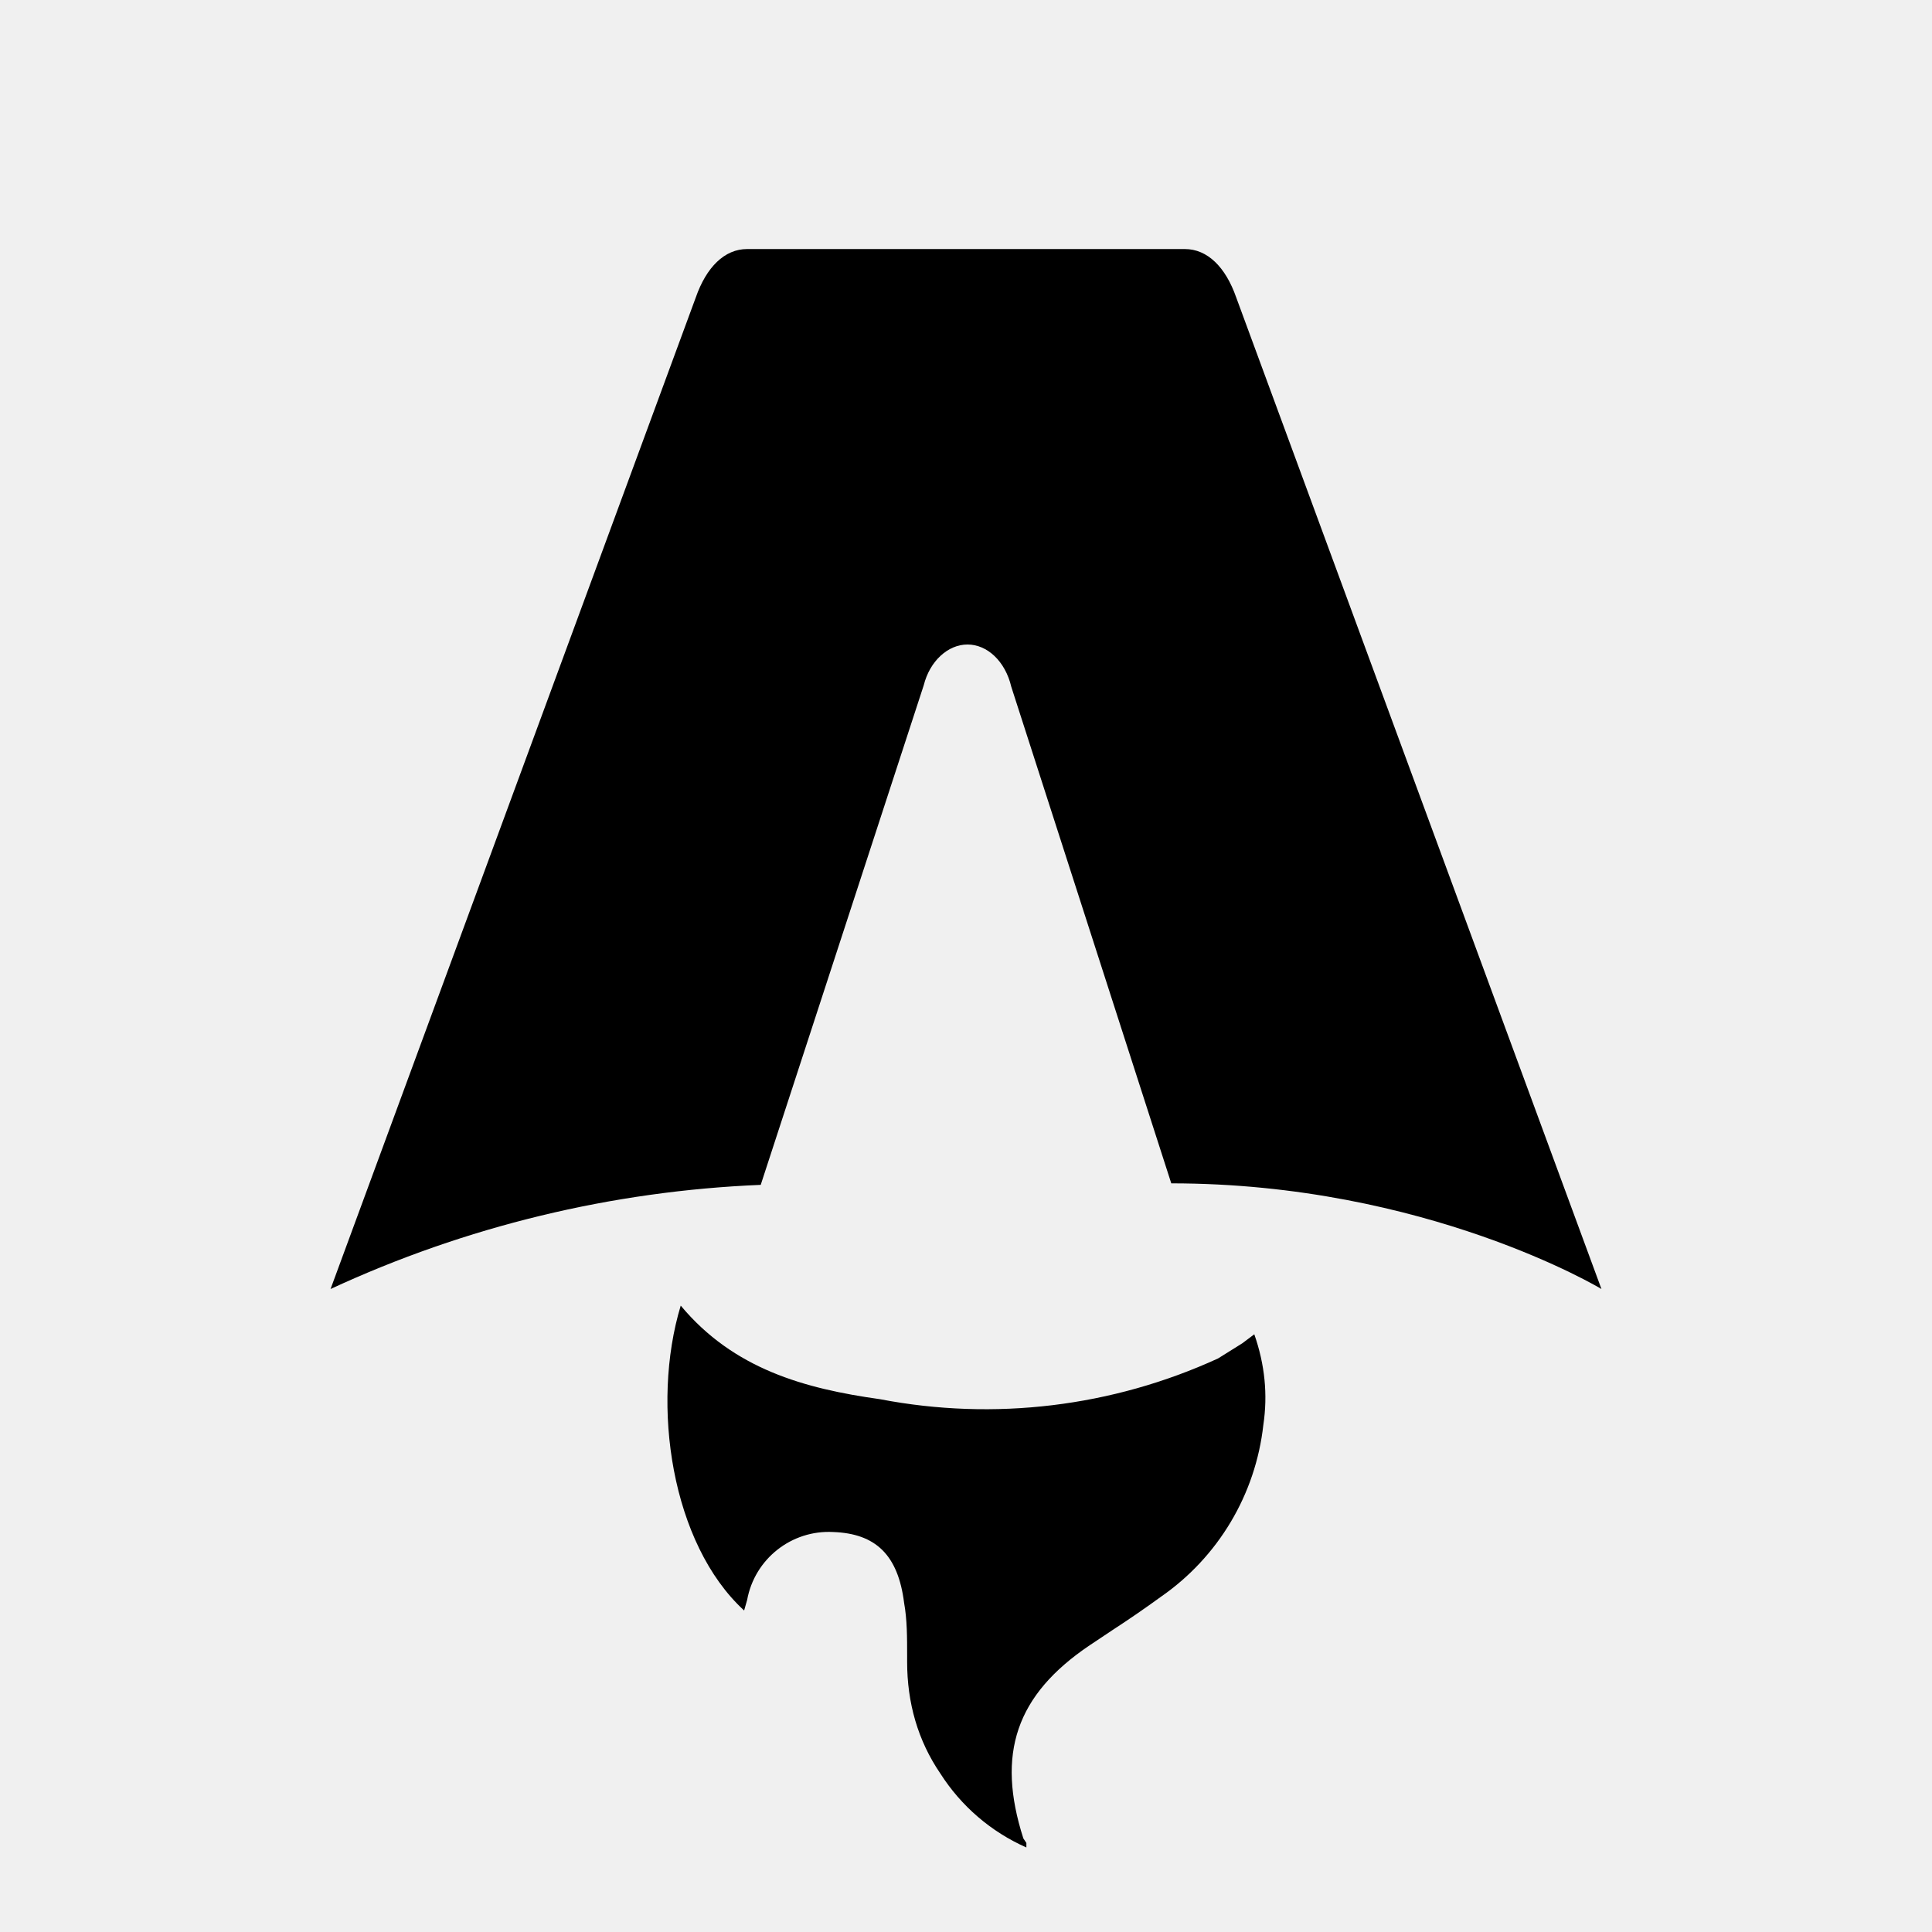
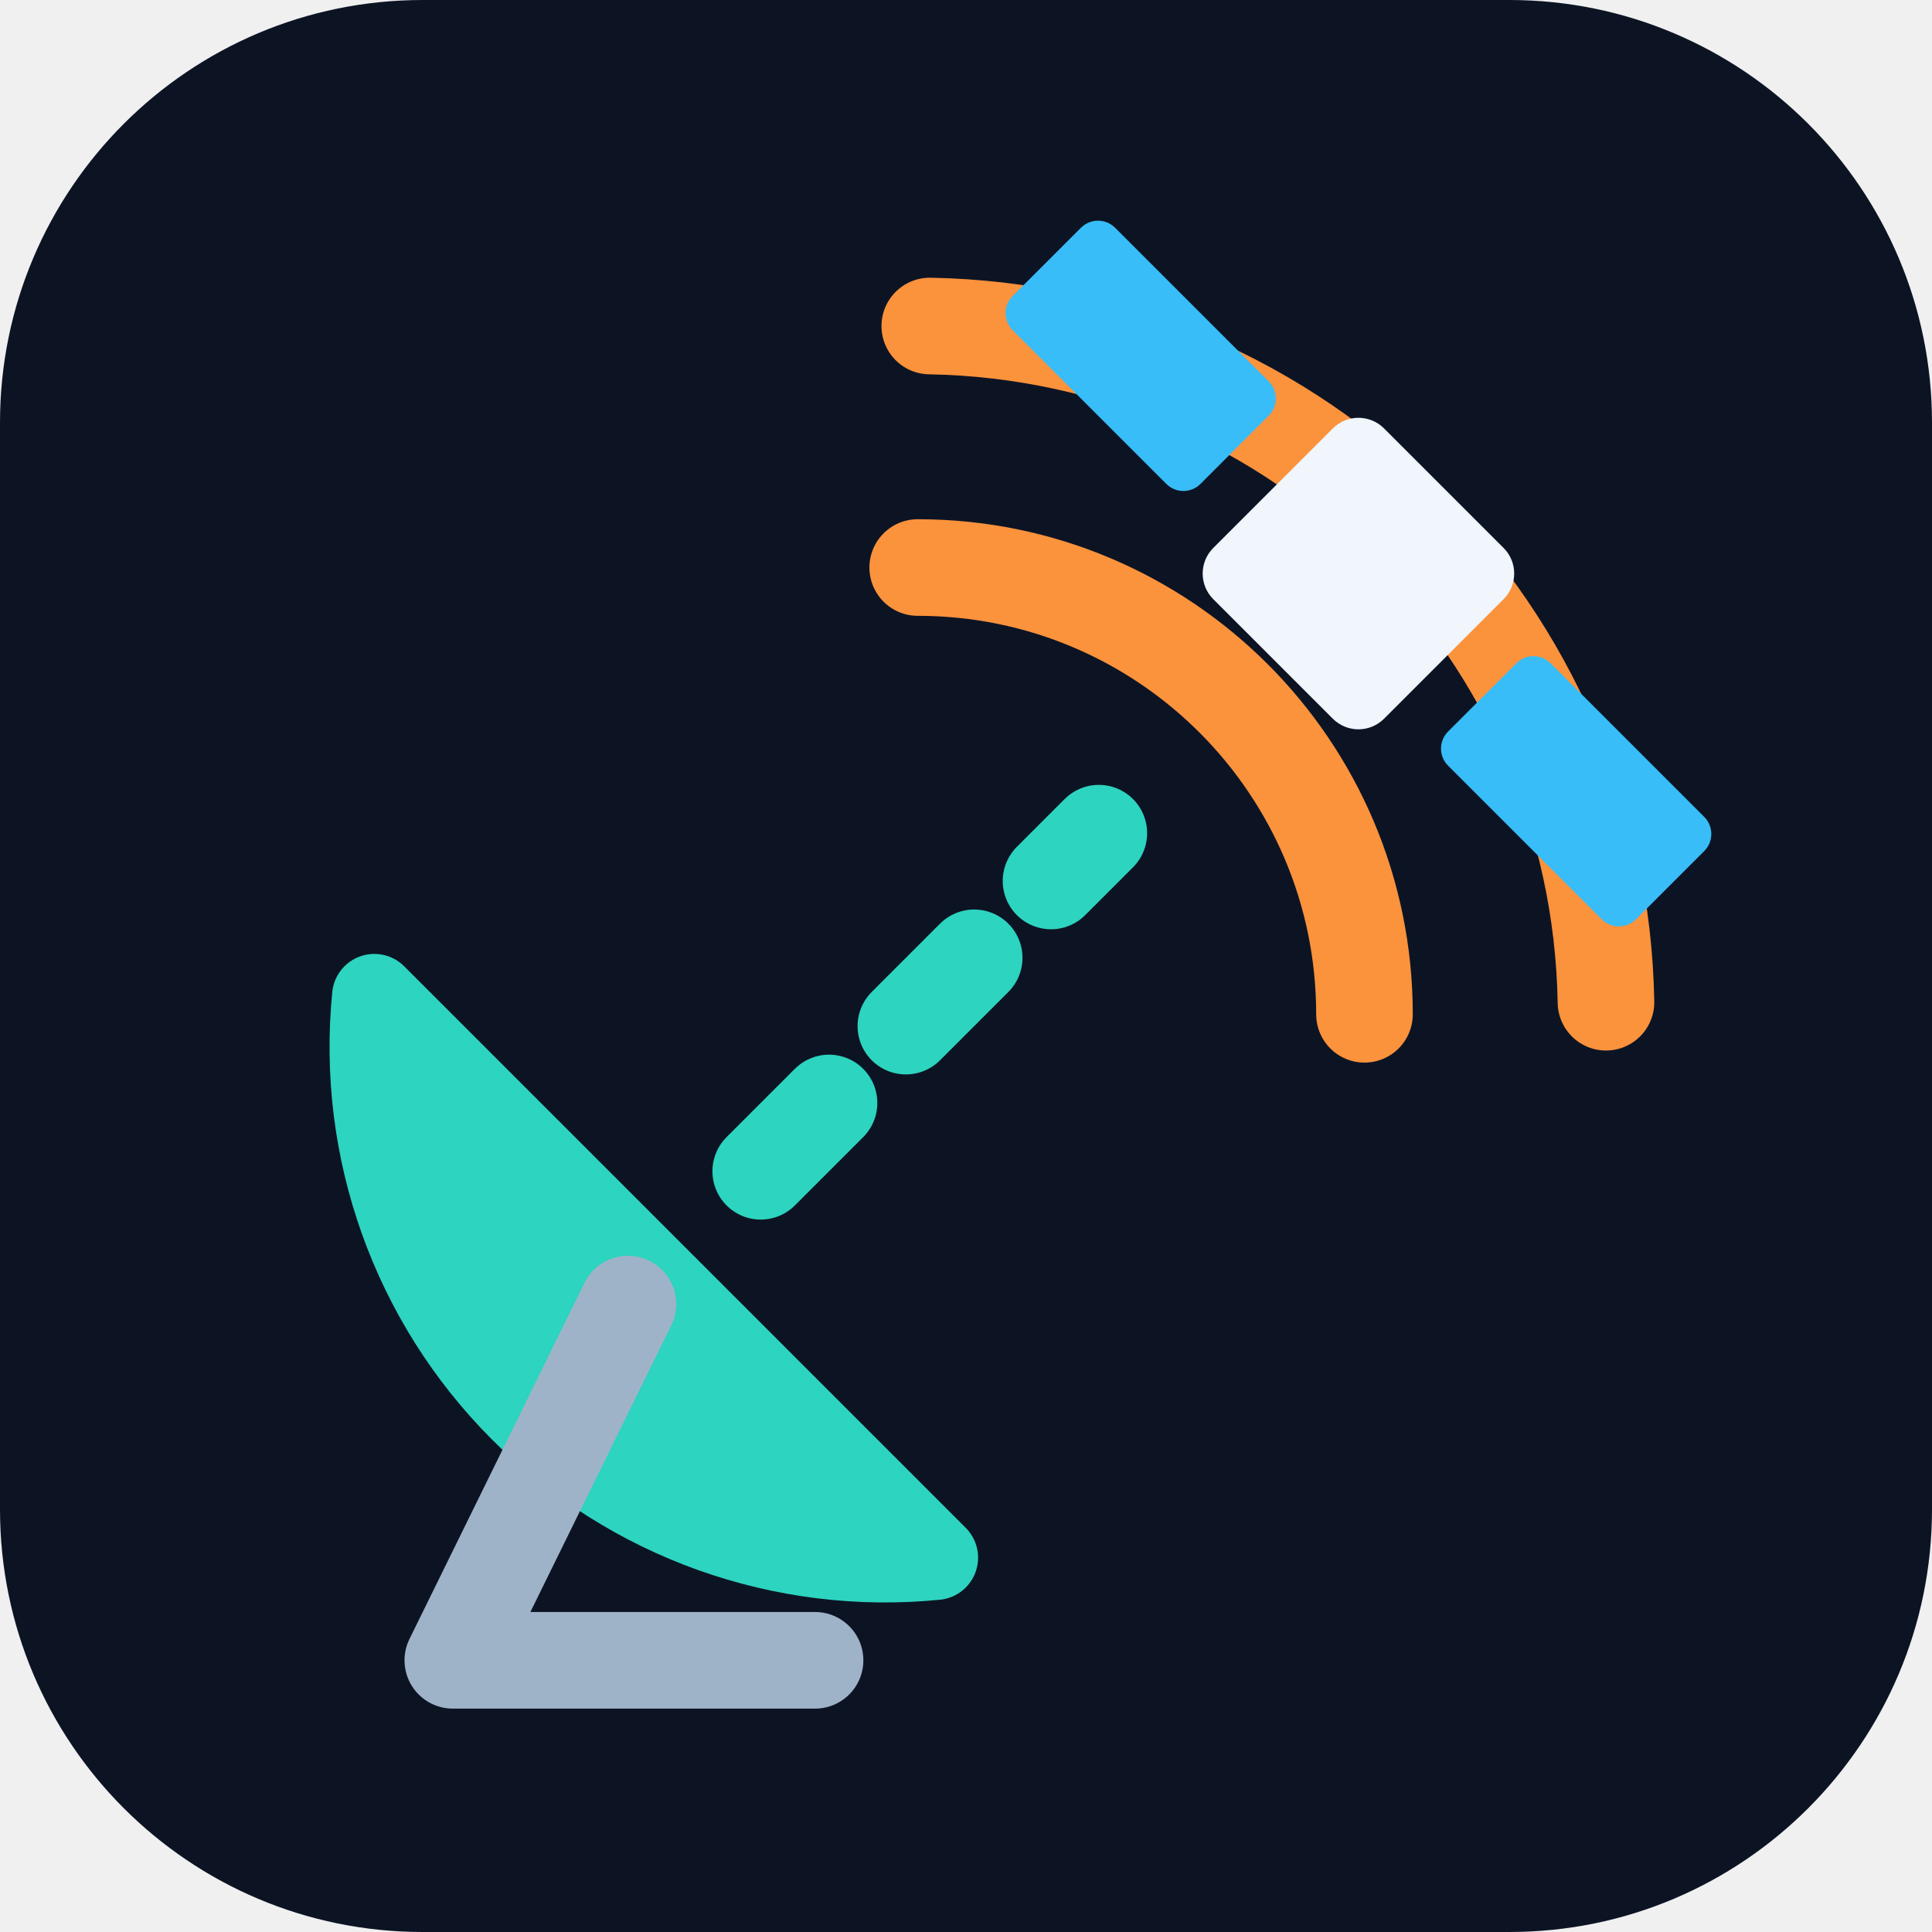
- <svg xmlns="http://www.w3.org/2000/svg" fill="none" viewBox="0 0 128 128">
-   <path d="M50.4 78.5a75.1 75.1 0 0 0-28.5 6.9l24.2-65.7c.7-2 1.9-3.2 3.4-3.2h29c1.5 0 2.7 1.2 3.4 3.2l24.2 65.7s-11.6-7-28.5-7L67 45.5c-.4-1.7-1.6-2.8-2.9-2.8-1.3 0-2.5 1.1-2.9 2.7L50.4 78.5Zm-1.1 28.2Zm-4.2-20.2c-2 6.6-.6 15.8 4.2 20.2a17.5 17.5 0 0 1 .2-.7 5.5 5.5 0 0 1 5.7-4.5c2.8.1 4.3 1.5 4.7 4.7.2 1.1.2 2.3.2 3.5v.4c0 2.7.7 5.2 2.2 7.4a13 13 0 0 0 5.7 4.9v-.3l-.2-.3c-1.8-5.6-.5-9.5 4.4-12.8l1.5-1a73 73 0 0 0 3.2-2.2 16 16 0 0 0 6.8-11.4c.3-2 .1-4-.6-6l-.8.6-1.6 1a37 37 0 0 1-22.4 2.7c-5-.7-9.7-2-13.2-6.2Z" />
-   <style>
-         path { fill: #000; }
-         @media (prefers-color-scheme: dark) {
-             path { fill: #FFF; }
-         }
-     </style>
+ <svg xmlns="http://www.w3.org/2000/svg" viewBox="0 0 32 32">
+   <rect width="32" height="32" rx="7" fill="#0c1424" />
+   <g fill="none" stroke-linecap="round" stroke-linejoin="round">
+     <path d="M6.2 16.5a8.5 8.5 0 0 0 9.3 9.3z" fill="#2dd4bf" stroke="#2dd4bf" stroke-width="1.4" />
+     <path d="M10.4 21.6 7.5 27.5h6" stroke="#9fb3c8" stroke-width="1.6" />
+     <path d="M12.6 19.4 18.2 13.8" stroke="#2dd4bf" stroke-width="1.6" stroke-dasharray="1.6 1.8" />
+     <path d="M15.2 9.4a7.4 7.4 0 0 1 7.4 7.4M15.4 5.4a11.4 11.4 0 0 1 11.2 11.2" stroke="#fb923c" stroke-width="1.6" />
+   </g>
+   <g transform="rotate(45 22.5 9.5)">
+     <rect x="20.5" y="7.5" width="4" height="4" rx="0.6" fill="#f0f6fc" />
+     <rect x="15.2" y="8.3" width="4.4" height="2.4" rx="0.4" fill="#38bdf8" />
+     <rect x="25.4" y="8.3" width="4.4" height="2.4" rx="0.4" fill="#38bdf8" />
+   </g>
</svg>
